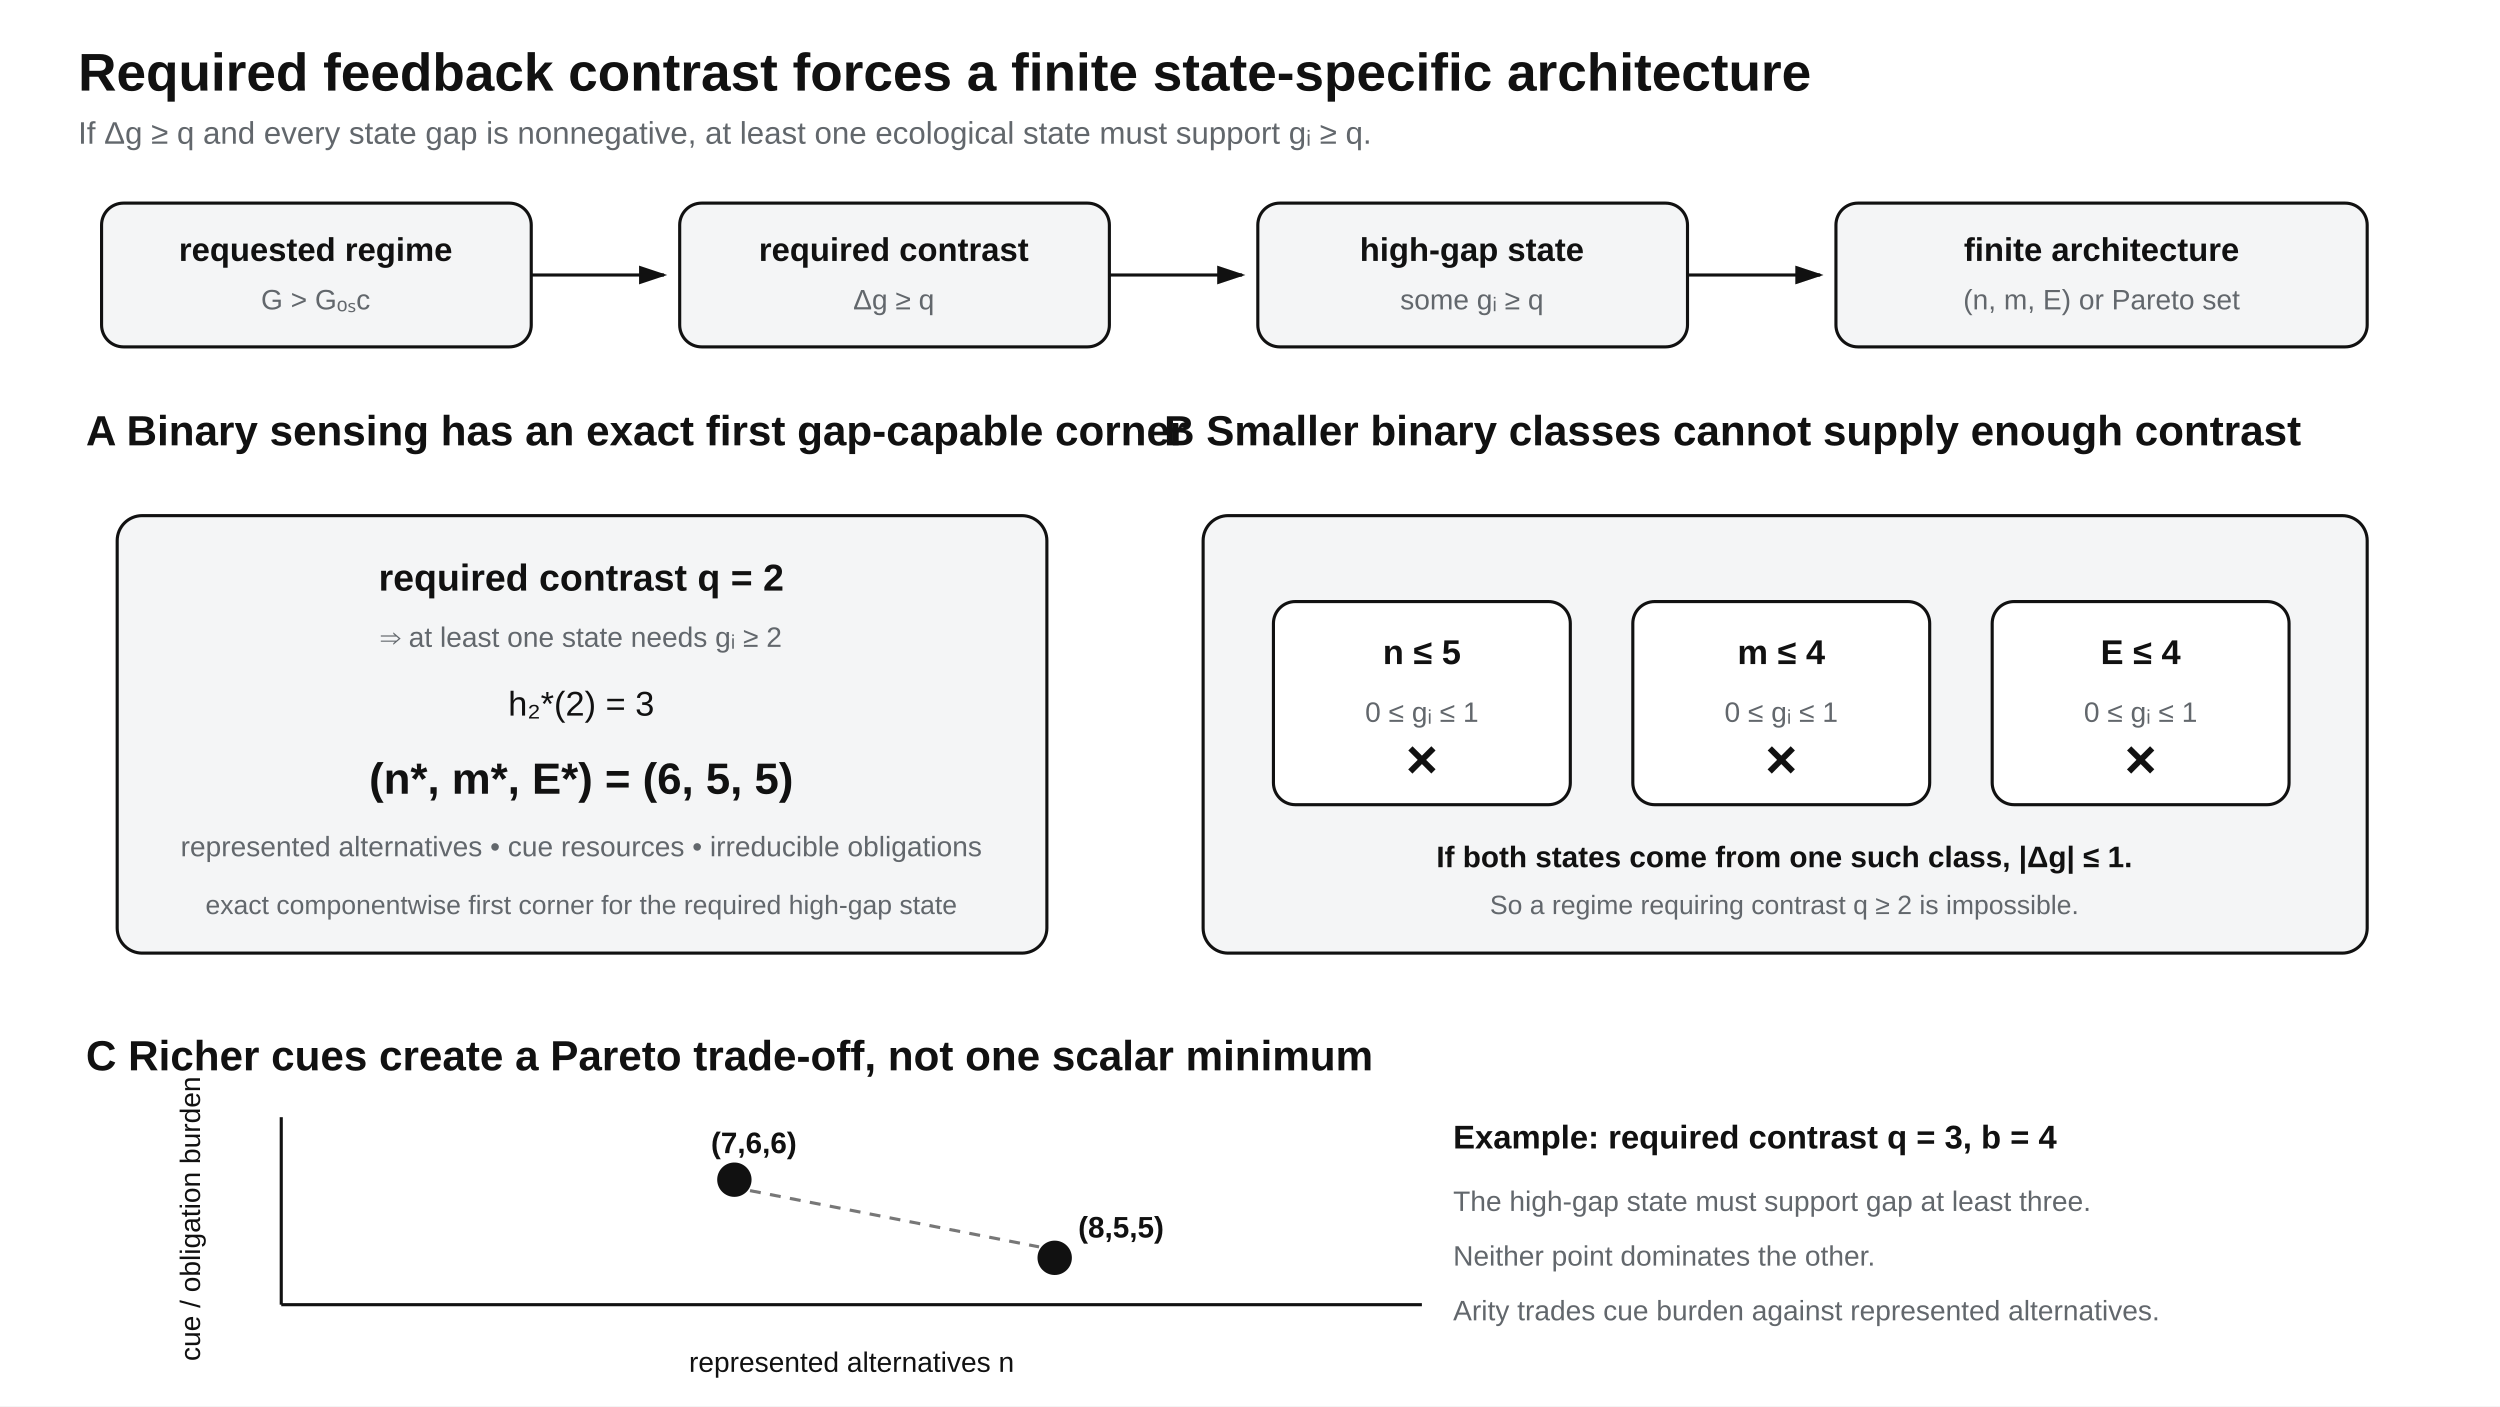
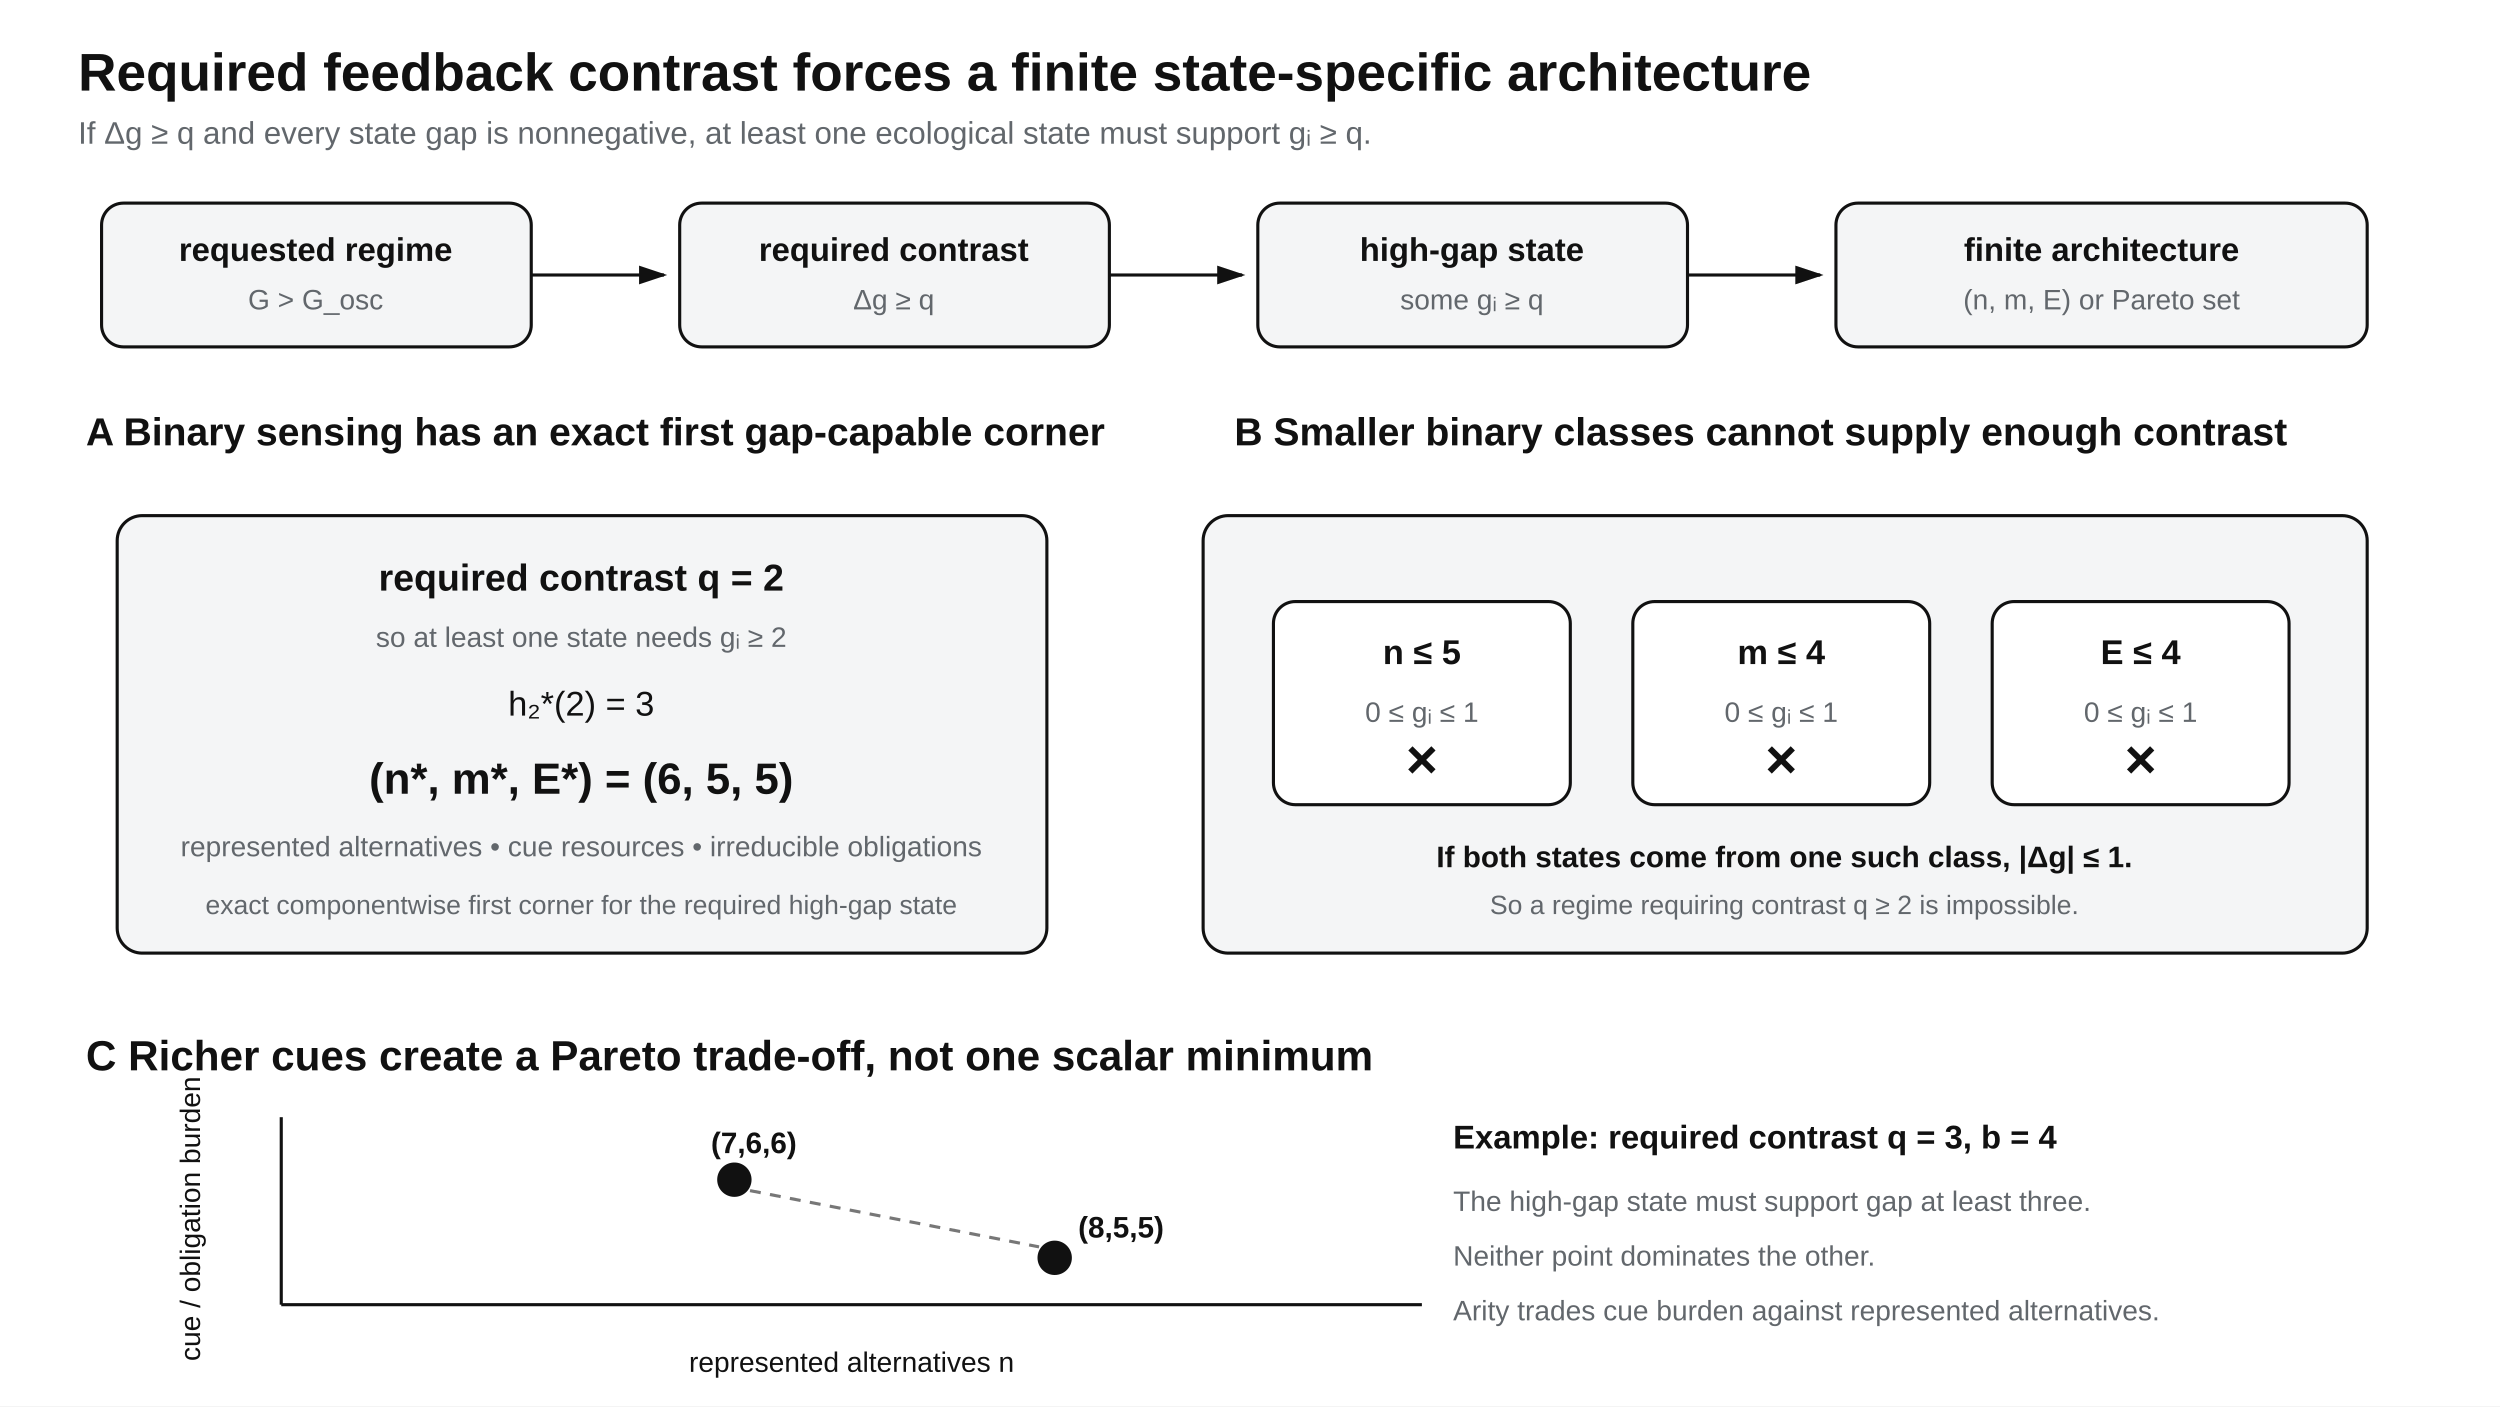
<svg xmlns="http://www.w3.org/2000/svg" width="1600" height="900" viewBox="0 0 1600 900">
  <defs>
    <marker id="a" markerWidth="10" markerHeight="10" refX="8" refY="3" orient="auto">
      <path d="M0,0 L0,6 L9,3 z" fill="#111" />
    </marker>
  </defs>
  <style>text{font-family:Arial,Helvetica,sans-serif;fill:#111}.sub{fill:#62676c}.box{fill:#f4f5f6;stroke:#111;stroke-width:2}.axis{stroke:#111;stroke-width:2}.muted{stroke:#777;stroke-width:2}</style>
  <rect width="1600" height="900" fill="white" />
  <text x="50" y="58" font-size="34" font-weight="700">Required feedback contrast forces a finite state-specific architecture</text>
  <text x="50" y="92" font-size="20" class="sub">If Δg ≥ q and every state gap is nonnegative, at least one ecological state must support gᵢ ≥ q.</text>
  <rect x="65" y="130" width="275" height="92" rx="14" class="box" />
  <rect x="435" y="130" width="275" height="92" rx="14" class="box" />
  <rect x="805" y="130" width="275" height="92" rx="14" class="box" />
  <rect x="1175" y="130" width="340" height="92" rx="14" class="box" />
  <text x="202" y="167" font-size="21" font-weight="700" text-anchor="middle">requested regime</text>
-   <text x="202" y="198" font-size="18" class="sub" text-anchor="middle">G &gt; Gₒₛc</text>
+   <text x="202" y="198" font-size="18" class="sub" text-anchor="middle">G &gt; G_osc</text>
  <text x="572" y="167" font-size="21" font-weight="700" text-anchor="middle">required contrast</text>
  <text x="572" y="198" font-size="18" class="sub" text-anchor="middle">Δg ≥ q</text>
  <text x="942" y="167" font-size="21" font-weight="700" text-anchor="middle">high-gap state</text>
  <text x="942" y="198" font-size="18" class="sub" text-anchor="middle">some gᵢ ≥ q</text>
  <text x="1345" y="167" font-size="21" font-weight="700" text-anchor="middle">finite architecture</text>
  <text x="1345" y="198" font-size="18" class="sub" text-anchor="middle">(n, m, E) or Pareto set</text>
  <line x1="340" y1="176" x2="425" y2="176" class="axis" marker-end="url(#a)" />
  <line x1="710" y1="176" x2="795" y2="176" class="axis" marker-end="url(#a)" />
  <line x1="1080" y1="176" x2="1165" y2="176" class="axis" marker-end="url(#a)" />
-   <text x="55" y="285" font-size="27" font-weight="700">A  Binary sensing has an exact first gap-capable corner</text>
+   <text x="55" y="285" font-size="25" font-weight="700">A  Binary sensing has an exact first gap-capable corner</text>
  <rect x="75" y="330" width="595" height="280" rx="16" class="box" />
  <text x="372" y="378" font-size="24" font-weight="700" text-anchor="middle">required contrast q = 2</text>
-   <text x="372" y="414" font-size="18" class="sub" text-anchor="middle">⇒ at least one state needs gᵢ ≥ 2</text>
+   <text x="372" y="414" font-size="18" class="sub" text-anchor="middle">so at least one state needs gᵢ ≥ 2</text>
  <text x="372" y="458" font-size="22" text-anchor="middle">h₂*(2) = 3</text>
  <text x="372" y="508" font-size="28" font-weight="700" text-anchor="middle">(n*, m*, E*) = (6, 5, 5)</text>
  <text x="372" y="548" font-size="18" class="sub" text-anchor="middle">represented alternatives  •  cue resources  •  irreducible obligations</text>
  <text x="372" y="585" font-size="17" class="sub" text-anchor="middle">exact componentwise first corner for the required high-gap state</text>
-   <text x="745" y="285" font-size="27" font-weight="700">B  Smaller binary classes cannot supply enough contrast</text>
+   <text x="790" y="285" font-size="25" font-weight="700">B  Smaller binary classes cannot supply enough contrast</text>
  <rect x="770" y="330" width="745" height="280" rx="16" class="box" />
  <rect x="815" y="385" width="190" height="130" rx="14" fill="#fff" stroke="#111" stroke-width="2" />
  <rect x="1045" y="385" width="190" height="130" rx="14" fill="#fff" stroke="#111" stroke-width="2" />
  <rect x="1275" y="385" width="190" height="130" rx="14" fill="#fff" stroke="#111" stroke-width="2" />
  <text x="910" y="425" font-size="22" font-weight="700" text-anchor="middle">n ≤ 5</text>
  <text x="1140" y="425" font-size="22" font-weight="700" text-anchor="middle">m ≤ 4</text>
  <text x="1370" y="425" font-size="22" font-weight="700" text-anchor="middle">E ≤ 4</text>
  <text x="910" y="462" font-size="18" class="sub" text-anchor="middle">0 ≤ gᵢ ≤ 1</text>
  <text x="1140" y="462" font-size="18" class="sub" text-anchor="middle">0 ≤ gᵢ ≤ 1</text>
  <text x="1370" y="462" font-size="18" class="sub" text-anchor="middle">0 ≤ gᵢ ≤ 1</text>
  <text x="910" y="498" font-size="35" font-weight="700" text-anchor="middle">×</text>
  <text x="1140" y="498" font-size="35" font-weight="700" text-anchor="middle">×</text>
  <text x="1370" y="498" font-size="35" font-weight="700" text-anchor="middle">×</text>
  <text x="1142" y="555" font-size="19" font-weight="700" text-anchor="middle">If both states come from one such class, |Δg| ≤ 1.</text>
  <text x="1142" y="585" font-size="17" class="sub" text-anchor="middle">So a regime requiring contrast q ≥ 2 is impossible.</text>
  <text x="55" y="685" font-size="27" font-weight="700">C  Richer cues create a Pareto trade-off, not one scalar minimum</text>
  <line x1="180" y1="835" x2="180" y2="715" class="axis" />
  <line x1="180" y1="835" x2="910" y2="835" class="axis" />
  <text x="545" y="878" font-size="18" text-anchor="middle">represented alternatives n</text>
  <text x="128" y="780" font-size="18" text-anchor="middle" transform="rotate(-90 128 780)">cue / obligation burden</text>
  <circle cx="470" cy="755" r="11" fill="#111" />
  <circle cx="675" cy="805" r="11" fill="#111" />
  <line x1="480" y1="762" x2="665" y2="798" class="muted" stroke-dasharray="7 6" />
  <text x="455" y="738" font-size="19" font-weight="700">(7,6,6)</text>
  <text x="690" y="792" font-size="19" font-weight="700">(8,5,5)</text>
  <text x="930" y="735" font-size="21" font-weight="700">Example: required contrast q = 3, b = 4</text>
  <text x="930" y="775" font-size="18" class="sub">The high-gap state must support gap at least three.</text>
  <text x="930" y="810" font-size="18" class="sub">Neither point dominates the other.</text>
  <text x="930" y="845" font-size="18" class="sub">Arity trades cue burden against represented alternatives.</text>
</svg>
